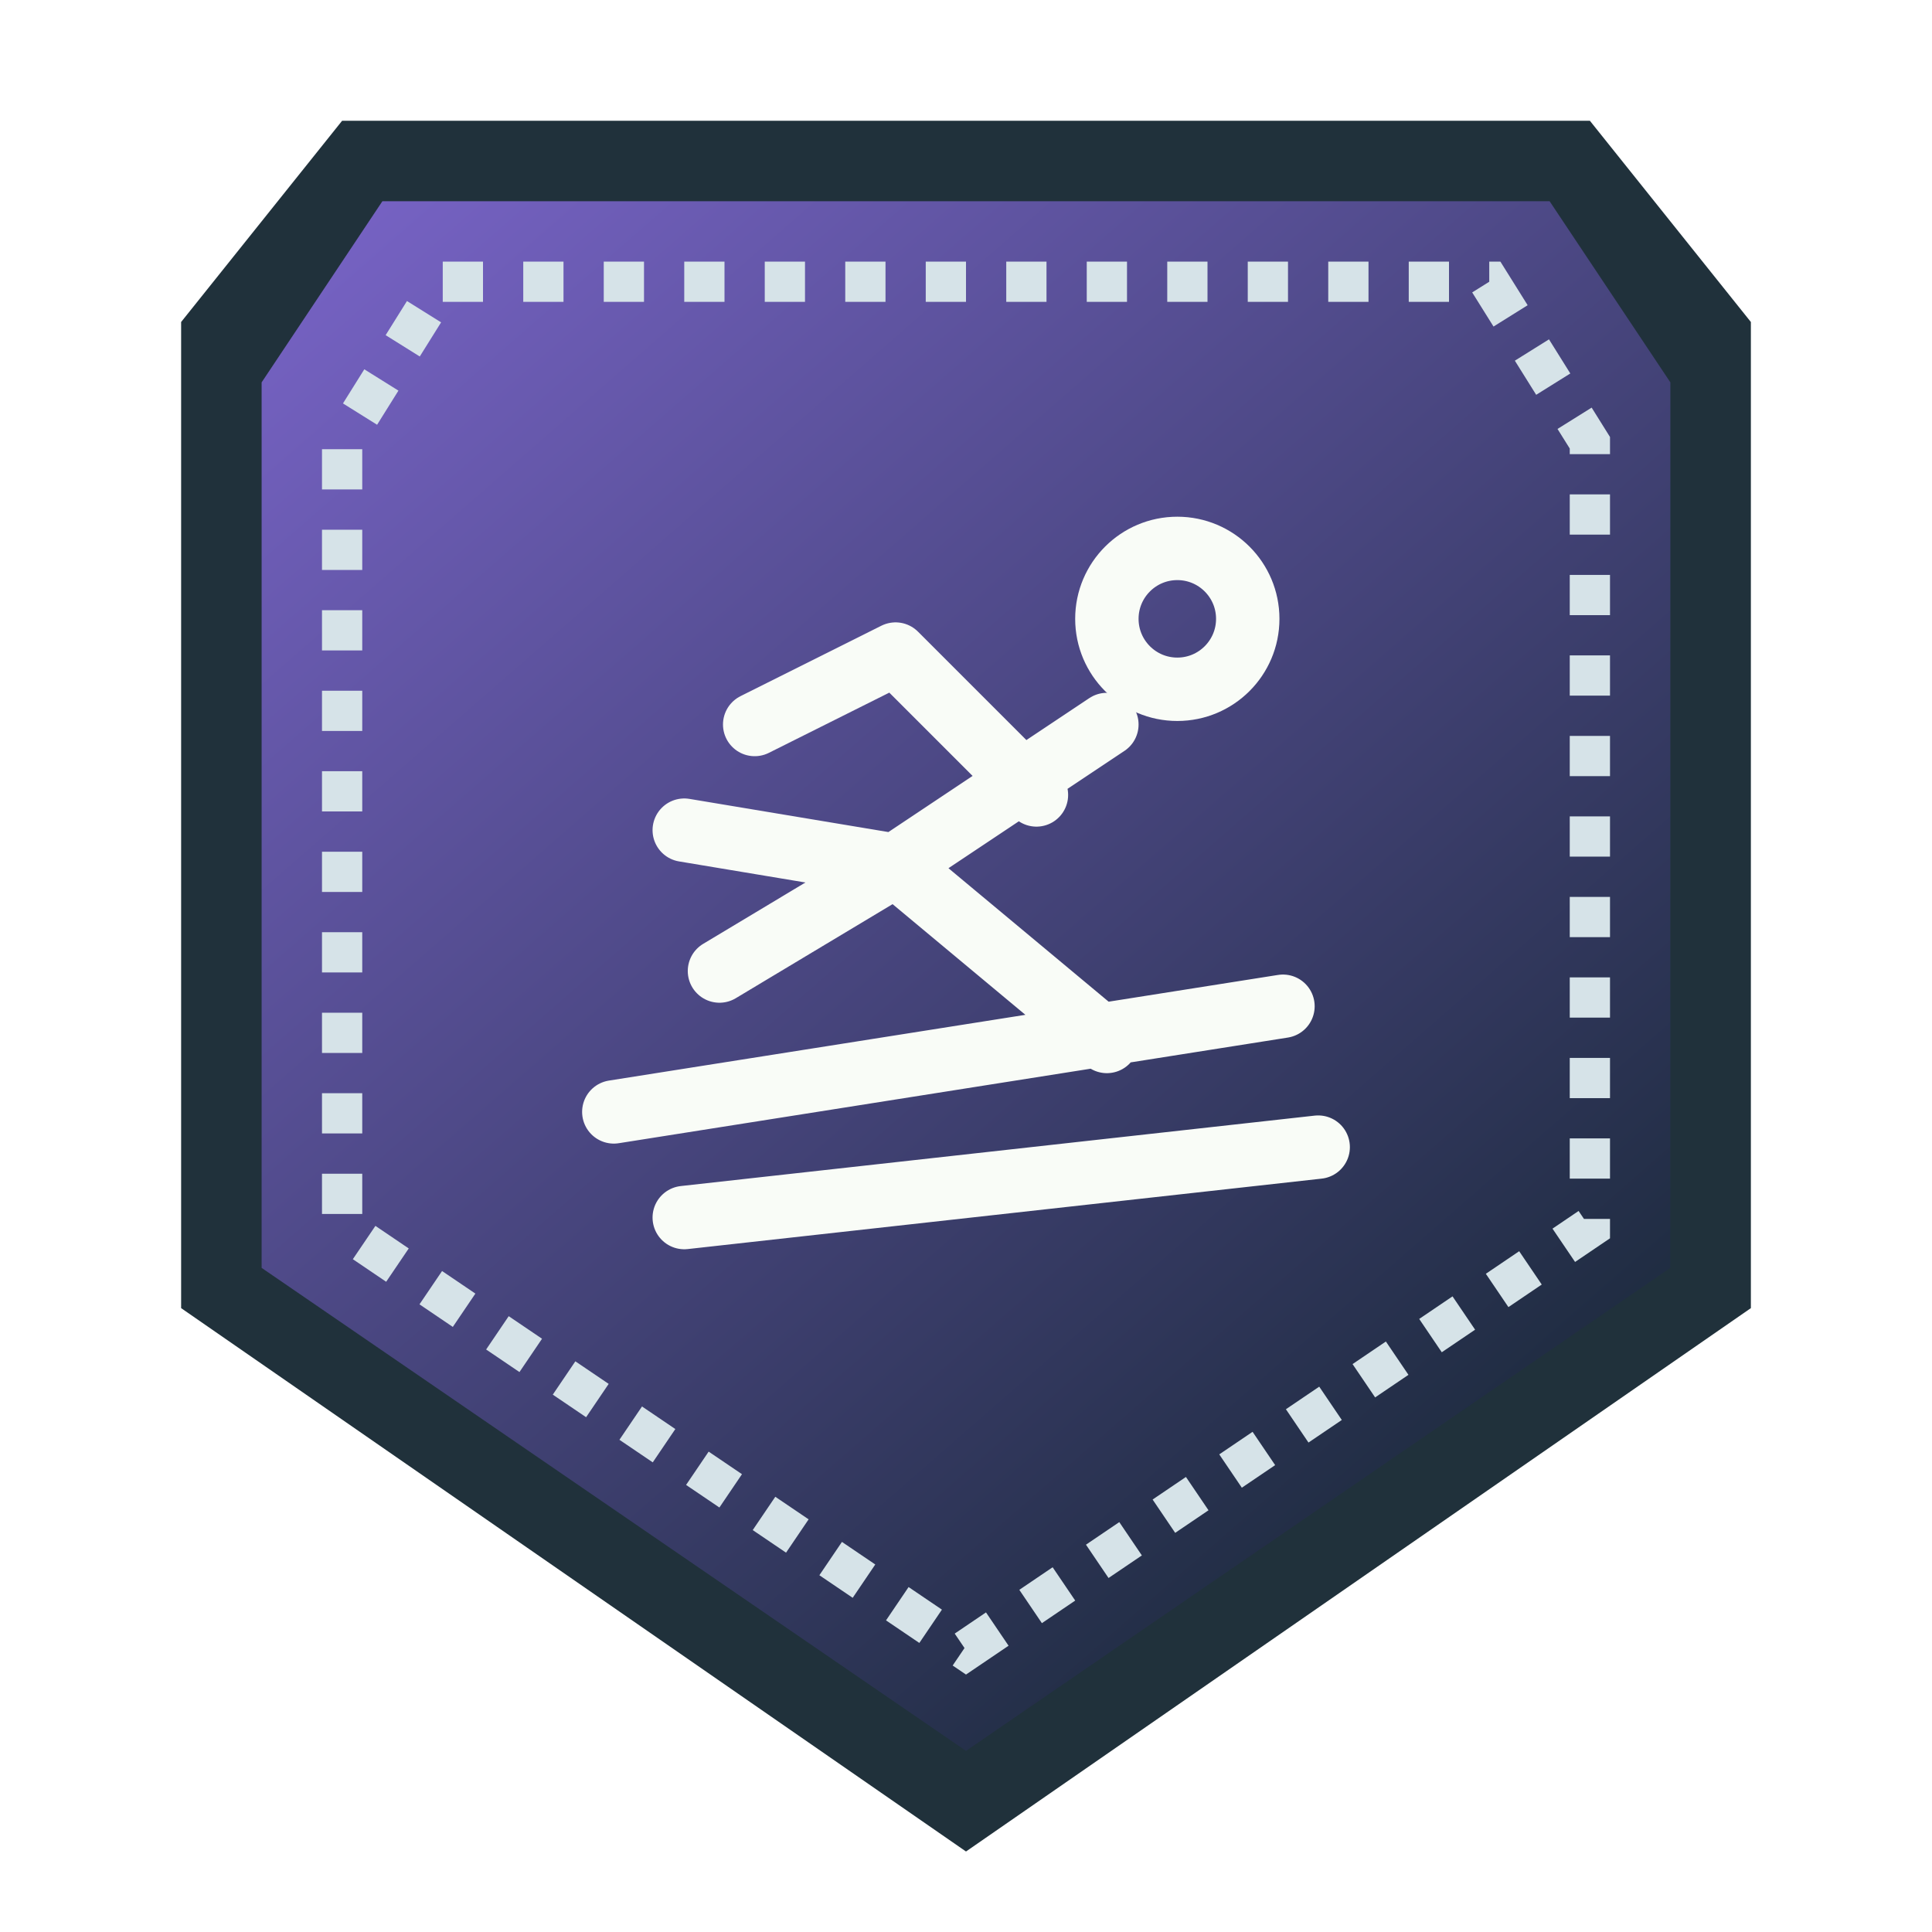
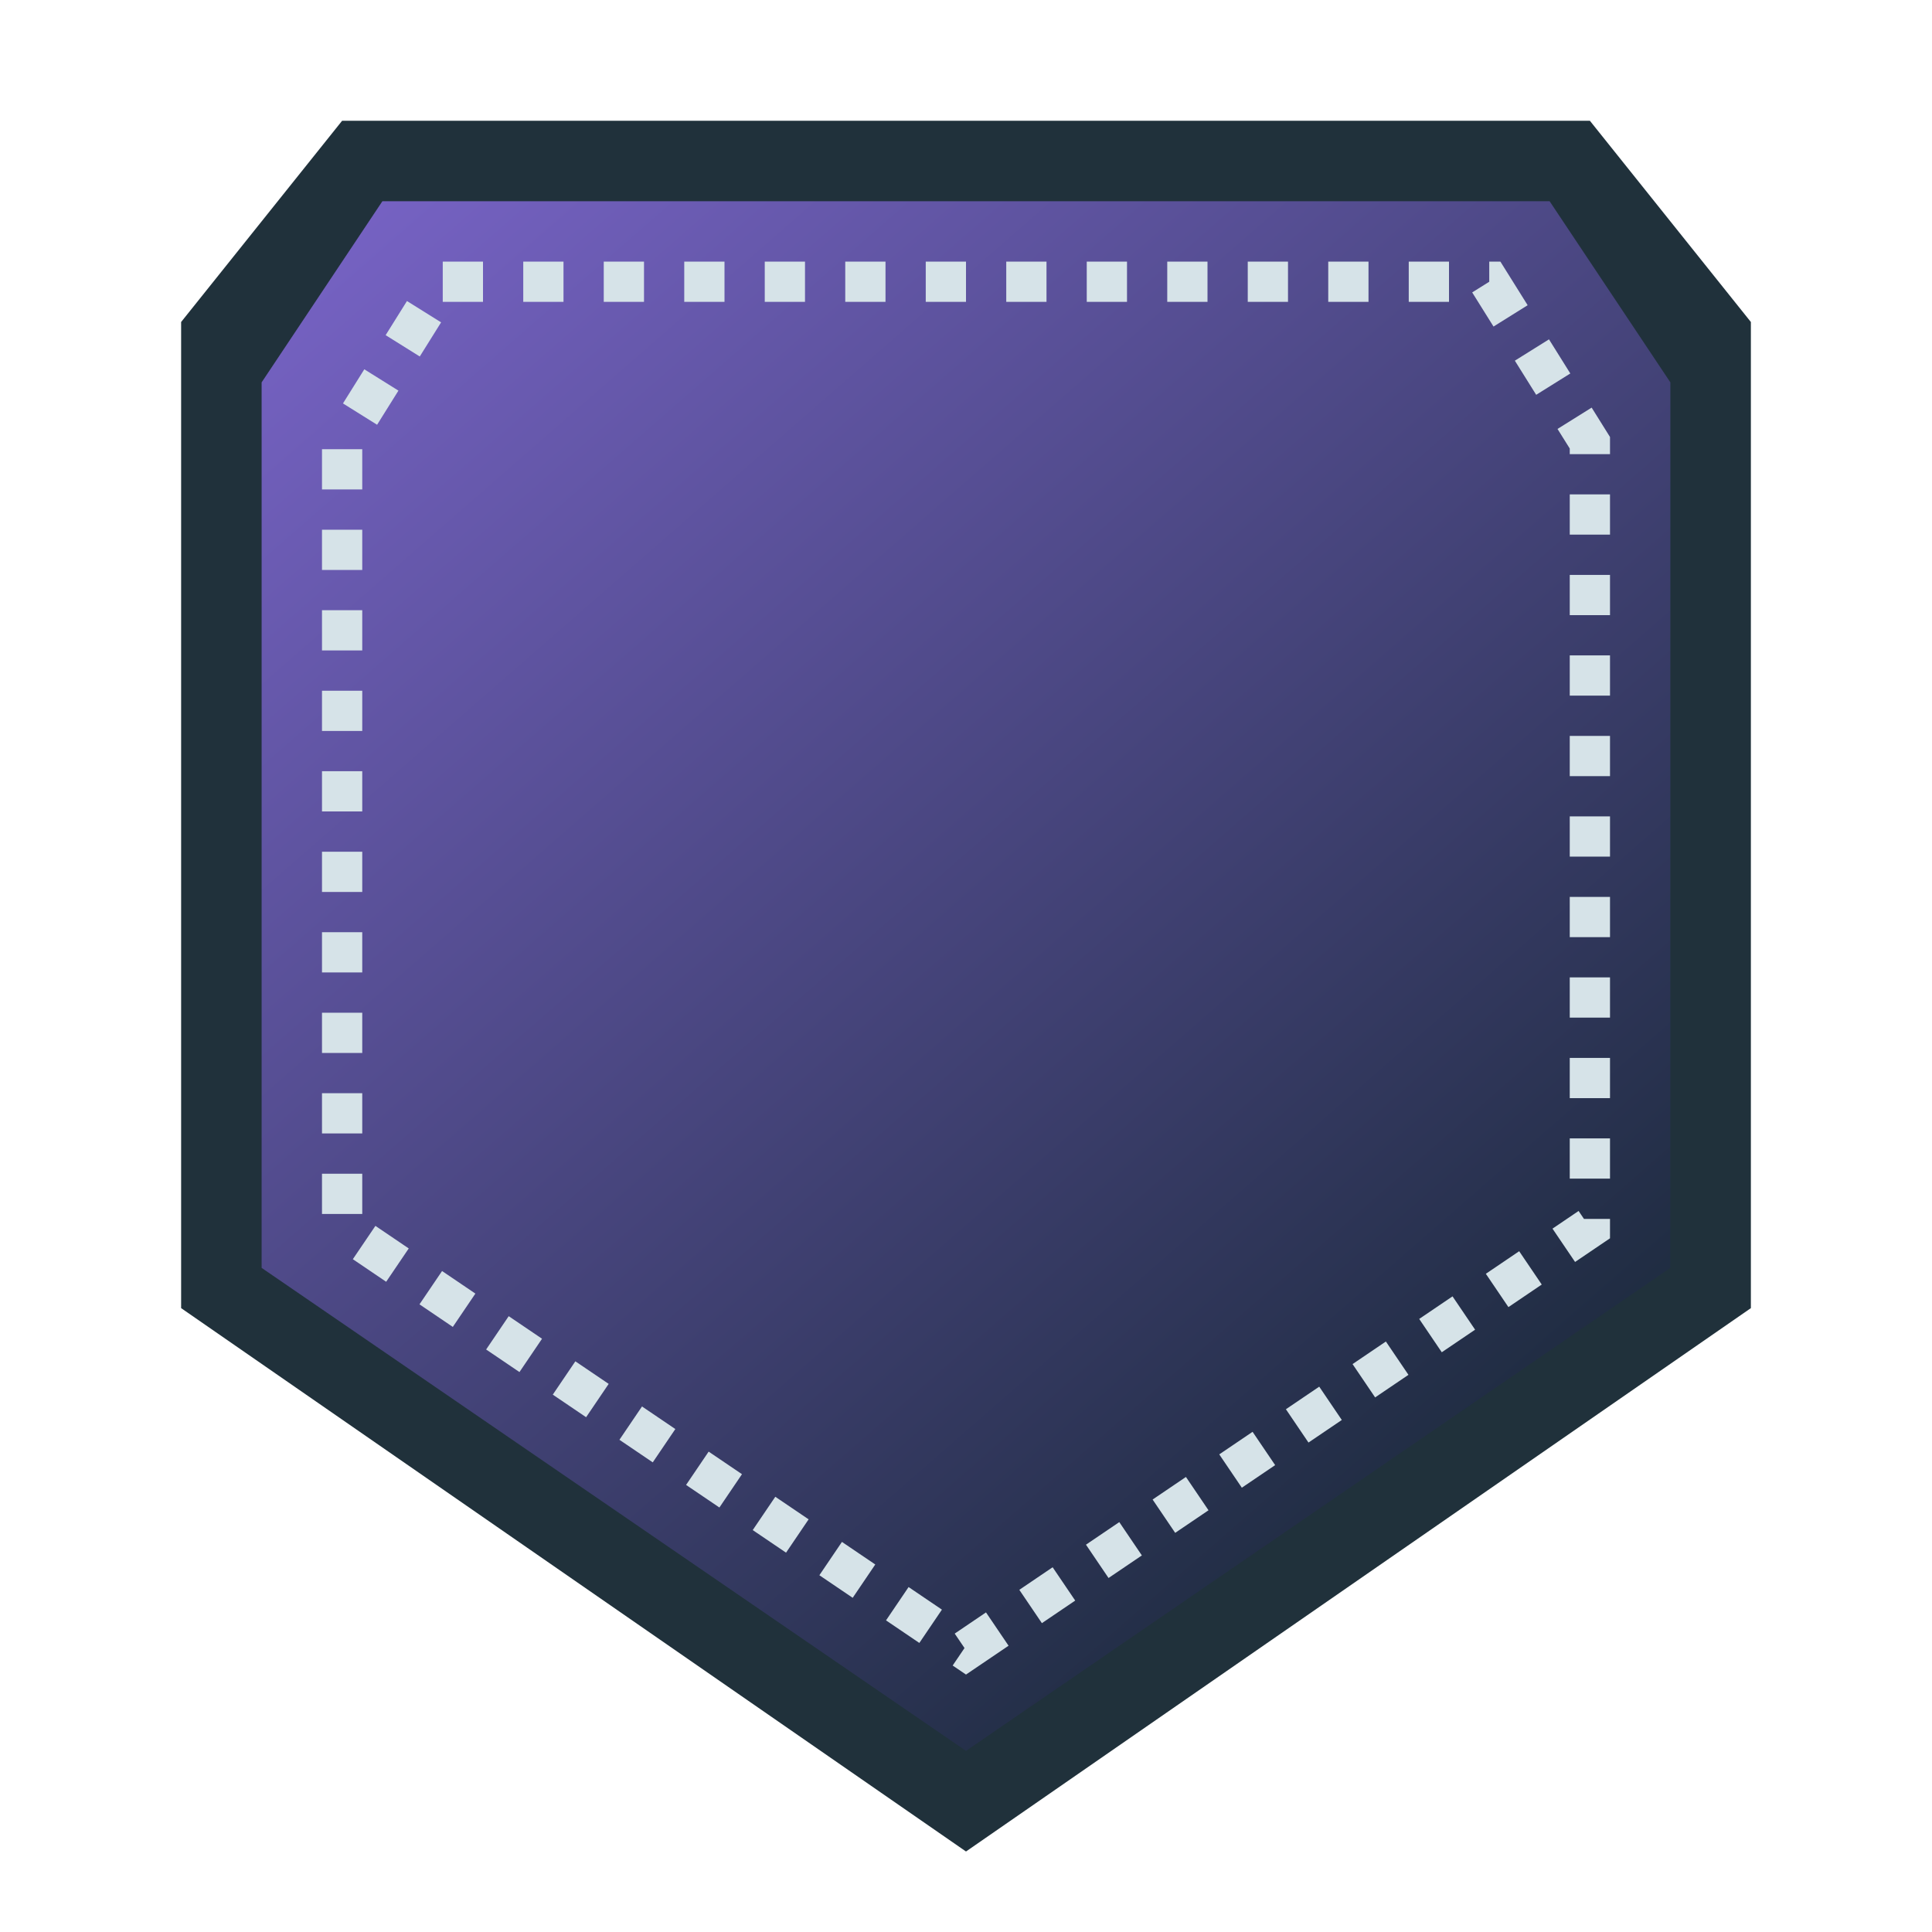
<svg xmlns="http://www.w3.org/2000/svg" viewBox="0 0 96 96">
  <defs>
    <linearGradient id="cloth" x2=".8" y2="1">
      <stop stop-color="#7964c8" />
      <stop offset="1" stop-color="#172735" />
    </linearGradient>
  </defs>
  <path d="M17 6h62l8 10v49L48 92 9 65V16Z" fill="#20313b" />
  <path d="M19 10h58l6 9v44L48 87 13 63V19Z" fill="url(#cloth)" />
  <path d="M22 14h52l5 8v39L48 82 17 61V22Z" fill="none" stroke="#d6e3e8" stroke-width="2" stroke-dasharray="2 2" />
-   <g transform="translate(27 22) scale(1.75)" fill="none" stroke="#f9fcf7" stroke-width="1.8" stroke-linecap="round" stroke-linejoin="round">
-     <circle cx="18" cy="5" r="2" />
-     <path d="m16 8-6 4-6-1m10-1-4-4-4 2m4 4 6 5m-6-5-5 3M2 19l19-3M4 22l18-2" />
-   </g>
</svg>
